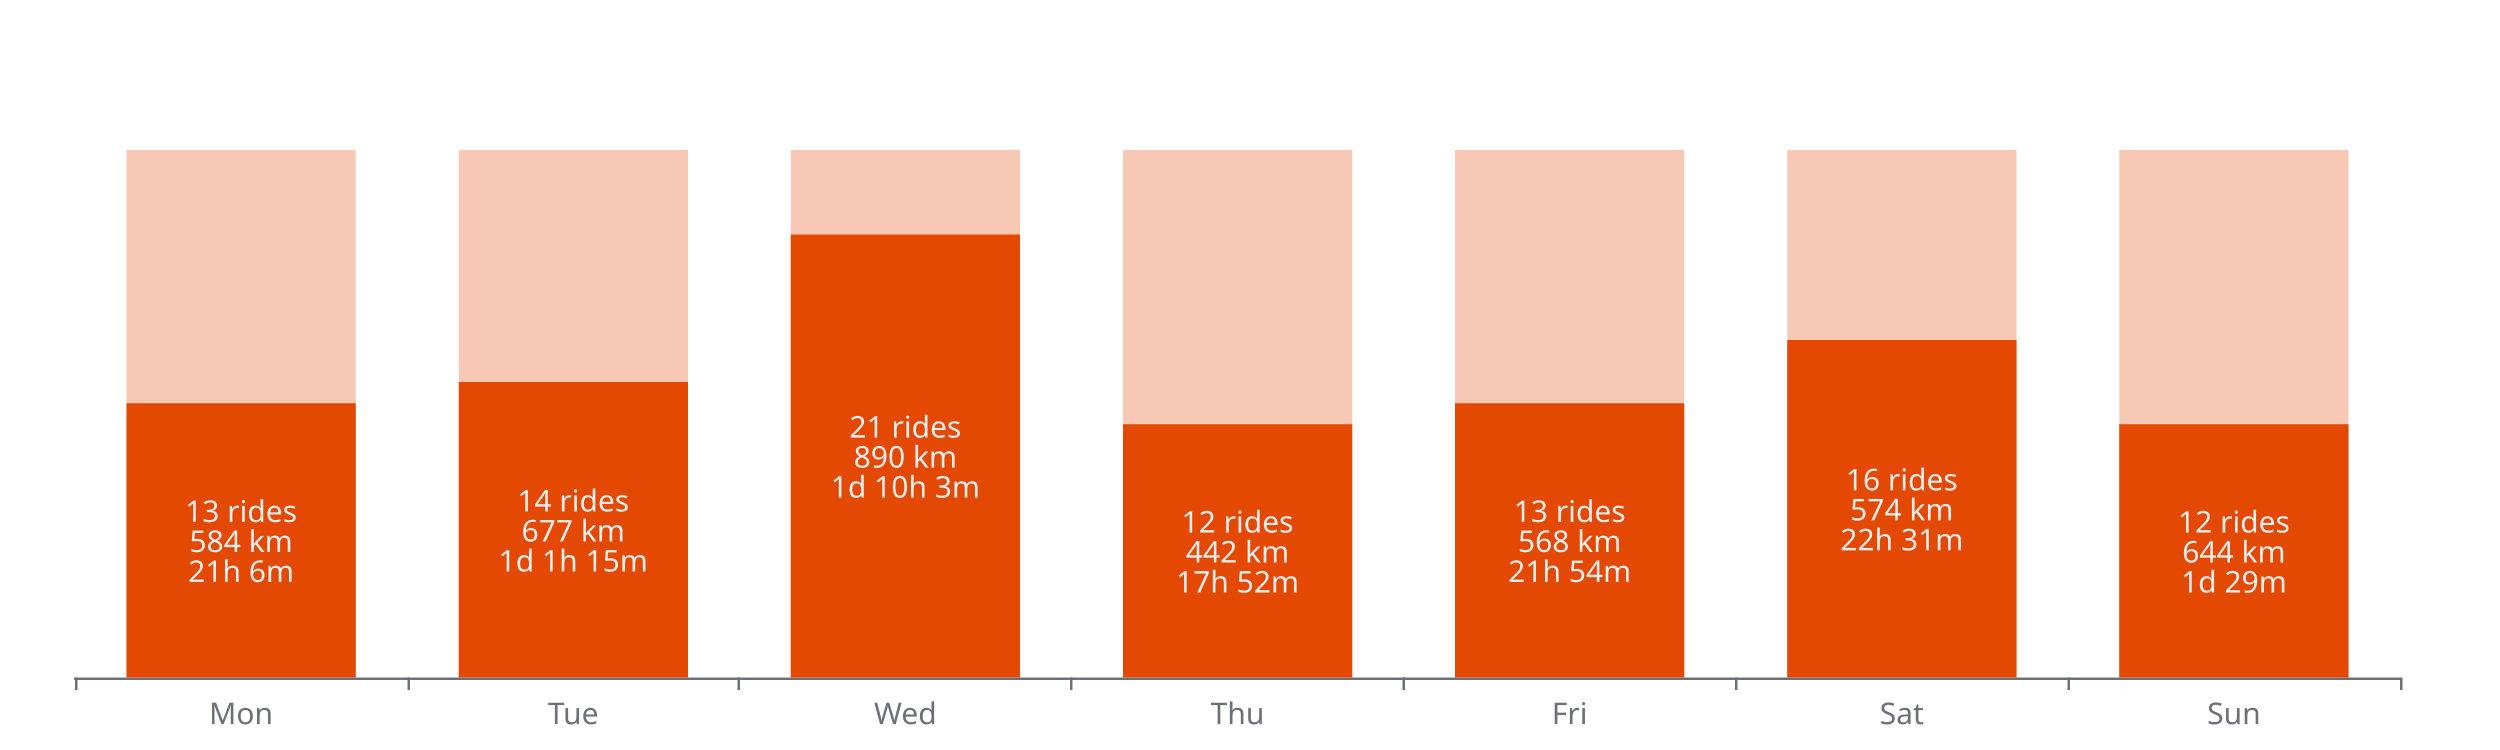
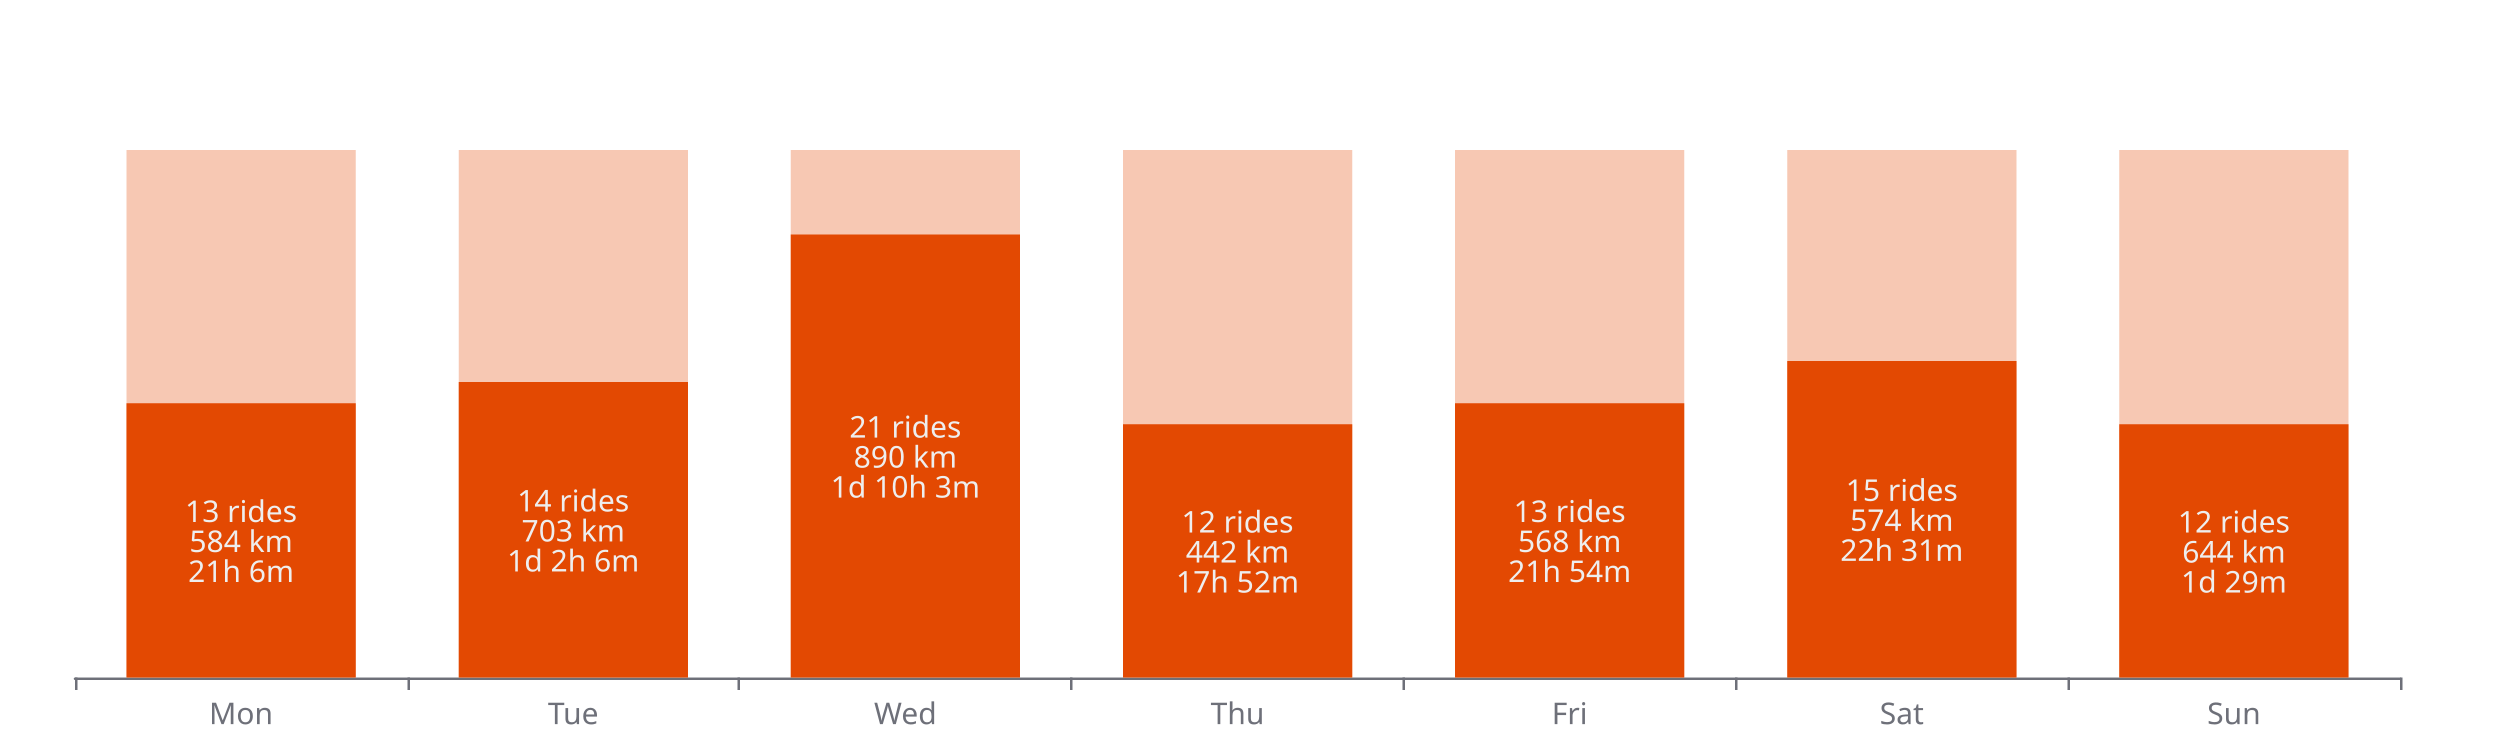
<svg xmlns="http://www.w3.org/2000/svg" width="1000" height="300" version="1.1" baseProfile="full" viewBox="0 0 1000 300">
  <rect width="1000" height="300" x="0" y="0" id="0" fill="none" />
  <path d="M30 271.5L960 271.5" fill="none" stroke="#6E7079" stroke-linecap="round" />
  <path d="M30.5 271L30.5 276" fill="none" stroke="#6E7079" />
  <path d="M163.5 271L163.5 276" fill="none" stroke="#6E7079" />
  <path d="M295.5 271L295.5 276" fill="none" stroke="#6E7079" />
  <path d="M428.5 271L428.5 276" fill="none" stroke="#6E7079" />
  <path d="M561.5 271L561.5 276" fill="none" stroke="#6E7079" />
  <path d="M694.5 271L694.5 276" fill="none" stroke="#6E7079" />
  <path d="M827.5 271L827.5 276" fill="none" stroke="#6E7079" />
  <path d="M960.5 271L960.5 276" fill="none" stroke="#6E7079" />
  <text dominant-baseline="central" text-anchor="middle" style="font-size:12px;font-family:sans-serif;" y="6" transform="translate(96.4286 279)" fill="#6E7079">Mon</text>
  <text dominant-baseline="central" text-anchor="middle" style="font-size:12px;font-family:sans-serif;" y="6" transform="translate(229.2857 279)" fill="#6E7079">Tue</text>
  <text dominant-baseline="central" text-anchor="middle" style="font-size:12px;font-family:sans-serif;" y="6" transform="translate(362.1429 279)" fill="#6E7079">Wed</text>
  <text dominant-baseline="central" text-anchor="middle" style="font-size:12px;font-family:sans-serif;" y="6" transform="translate(495 279)" fill="#6E7079">Thu</text>
  <text dominant-baseline="central" text-anchor="middle" style="font-size:12px;font-family:sans-serif;" y="6" transform="translate(627.8571 279)" fill="#6E7079">Fri</text>
  <text dominant-baseline="central" text-anchor="middle" style="font-size:12px;font-family:sans-serif;" y="6" transform="translate(760.7143 279)" fill="#6E7079">Sat</text>
  <text dominant-baseline="central" text-anchor="middle" style="font-size:12px;font-family:sans-serif;" y="6" transform="translate(893.5714 279)" fill="#6E7079">Sun</text>
  <path d="M50.6 60l91.7 0l0 211l-91.7 0Z" fill="rgb(227,73,2)" fill-opacity="0.3" />
  <path d="M183.5 60l91.7 0l0 211l-91.7 0Z" fill="rgb(227,73,2)" fill-opacity="0.3" />
  <path d="M316.3 60l91.7 0l0 211l-91.7 0Z" fill="rgb(227,73,2)" fill-opacity="0.3" />
  <path d="M449.2 60l91.7 0l0 211l-91.7 0Z" fill="rgb(227,73,2)" fill-opacity="0.3" />
  <path d="M582 60l91.7 0l0 211l-91.7 0Z" fill="rgb(227,73,2)" fill-opacity="0.3" />
  <path d="M714.9 60l91.7 0l0 211l-91.7 0Z" fill="rgb(227,73,2)" fill-opacity="0.3" />
  <path d="M847.7 60l91.7 0l0 211l-91.7 0Z" fill="rgb(227,73,2)" fill-opacity="0.3" />
  <path d="M50.6 271l91.7 0l0 -109.7l-91.7 0Z" fill="#E34902" />
  <path d="M183.5 271l91.7 0l0 -118.2l-91.7 0Z" fill="#E34902" />
  <path d="M316.3 271l91.7 0l0 -177.2l-91.7 0Z" fill="#E34902" />
  <path d="M449.2 271l91.7 0l0 -101.3l-91.7 0Z" fill="#E34902" />
  <path d="M582 271l91.7 0l0 -109.7l-91.7 0Z" fill="#E34902" />
-   <path d="M714.9 271l91.7 0l0 -135l-91.7 0Z" fill="#E34902" />
+   <path d="M714.9 271l91.7 0l0 -126.6l-91.7 0Z" fill="#E34902" />
  <path d="M847.7 271l91.7 0l0 -101.3l-91.7 0Z" fill="#E34902" />
  <text dominant-baseline="central" text-anchor="middle" style="font-size:12px;font-family:sans-serif;" xml:space="preserve" y="-12" transform="translate(96.4286 216.14)" fill="#eee" stroke="#E34902" stroke-width="2" paint-order="stroke" stroke-miterlimit="2">13 rides</text>
  <text dominant-baseline="central" text-anchor="middle" style="font-size:12px;font-family:sans-serif;" xml:space="preserve" transform="translate(96.4286 216.14)" fill="#eee" stroke="#E34902" stroke-width="2" paint-order="stroke" stroke-miterlimit="2">584 km</text>
  <text dominant-baseline="central" text-anchor="middle" style="font-size:12px;font-family:sans-serif;" xml:space="preserve" y="12" transform="translate(96.4286 216.14)" fill="#eee" stroke="#E34902" stroke-width="2" paint-order="stroke" stroke-miterlimit="2">21h 6m</text>
  <text dominant-baseline="central" text-anchor="middle" style="font-size:12px;font-family:sans-serif;" xml:space="preserve" y="-12" transform="translate(229.2857 211.92)" fill="#eee" stroke="#E34902" stroke-width="2" paint-order="stroke" stroke-miterlimit="2">14 rides</text>
-   <text dominant-baseline="central" text-anchor="middle" style="font-size:12px;font-family:sans-serif;" xml:space="preserve" transform="translate(229.2857 211.92)" fill="#eee" stroke="#E34902" stroke-width="2" paint-order="stroke" stroke-miterlimit="2">677 km</text>
-   <text dominant-baseline="central" text-anchor="middle" style="font-size:12px;font-family:sans-serif;" xml:space="preserve" y="12" transform="translate(229.2857 211.92)" fill="#eee" stroke="#E34902" stroke-width="2" paint-order="stroke" stroke-miterlimit="2">1d 1h 15m</text>
+   <text dominant-baseline="central" text-anchor="middle" style="font-size:12px;font-family:sans-serif;" xml:space="preserve" transform="translate(229.2857 211.92)" fill="#eee" stroke="#E34902" stroke-width="2" paint-order="stroke" stroke-miterlimit="2">703 km</text>
+   <text dominant-baseline="central" text-anchor="middle" style="font-size:12px;font-family:sans-serif;" xml:space="preserve" y="12" transform="translate(229.2857 211.92)" fill="#eee" stroke="#E34902" stroke-width="2" paint-order="stroke" stroke-miterlimit="2">1d 2h 6m</text>
  <text dominant-baseline="central" text-anchor="middle" style="font-size:12px;font-family:sans-serif;" xml:space="preserve" y="-12" transform="translate(362.1429 182.38)" fill="#eee" stroke="#E34902" stroke-width="2" paint-order="stroke" stroke-miterlimit="2">21 rides</text>
  <text dominant-baseline="central" text-anchor="middle" style="font-size:12px;font-family:sans-serif;" xml:space="preserve" transform="translate(362.1429 182.38)" fill="#eee" stroke="#E34902" stroke-width="2" paint-order="stroke" stroke-miterlimit="2">890 km</text>
  <text dominant-baseline="central" text-anchor="middle" style="font-size:12px;font-family:sans-serif;" xml:space="preserve" y="12" transform="translate(362.1429 182.38)" fill="#eee" stroke="#E34902" stroke-width="2" paint-order="stroke" stroke-miterlimit="2">1d 10h 3m</text>
  <text dominant-baseline="central" text-anchor="middle" style="font-size:12px;font-family:sans-serif;" xml:space="preserve" y="-12" transform="translate(495 220.36)" fill="#eee" stroke="#E34902" stroke-width="2" paint-order="stroke" stroke-miterlimit="2">12 rides</text>
  <text dominant-baseline="central" text-anchor="middle" style="font-size:12px;font-family:sans-serif;" xml:space="preserve" transform="translate(495 220.36)" fill="#eee" stroke="#E34902" stroke-width="2" paint-order="stroke" stroke-miterlimit="2">442 km</text>
  <text dominant-baseline="central" text-anchor="middle" style="font-size:12px;font-family:sans-serif;" xml:space="preserve" y="12" transform="translate(495 220.36)" fill="#eee" stroke="#E34902" stroke-width="2" paint-order="stroke" stroke-miterlimit="2">17h 52m</text>
  <text dominant-baseline="central" text-anchor="middle" style="font-size:12px;font-family:sans-serif;" xml:space="preserve" y="-12" transform="translate(627.8571 216.14)" fill="#eee" stroke="#E34902" stroke-width="2" paint-order="stroke" stroke-miterlimit="2">13 rides</text>
  <text dominant-baseline="central" text-anchor="middle" style="font-size:12px;font-family:sans-serif;" xml:space="preserve" transform="translate(627.8571 216.14)" fill="#eee" stroke="#E34902" stroke-width="2" paint-order="stroke" stroke-miterlimit="2">568 km</text>
  <text dominant-baseline="central" text-anchor="middle" style="font-size:12px;font-family:sans-serif;" xml:space="preserve" y="12" transform="translate(627.8571 216.14)" fill="#eee" stroke="#E34902" stroke-width="2" paint-order="stroke" stroke-miterlimit="2">21h 54m</text>
-   <text dominant-baseline="central" text-anchor="middle" style="font-size:12px;font-family:sans-serif;" xml:space="preserve" y="-12" transform="translate(760.7143 203.48)" fill="#eee" stroke="#E34902" stroke-width="2" paint-order="stroke" stroke-miterlimit="2">16 rides</text>
-   <text dominant-baseline="central" text-anchor="middle" style="font-size:12px;font-family:sans-serif;" xml:space="preserve" transform="translate(760.7143 203.48)" fill="#eee" stroke="#E34902" stroke-width="2" paint-order="stroke" stroke-miterlimit="2">574 km</text>
-   <text dominant-baseline="central" text-anchor="middle" style="font-size:12px;font-family:sans-serif;" xml:space="preserve" y="12" transform="translate(760.7143 203.48)" fill="#eee" stroke="#E34902" stroke-width="2" paint-order="stroke" stroke-miterlimit="2">22h 31m</text>
+   <text dominant-baseline="central" text-anchor="middle" style="font-size:12px;font-family:sans-serif;" xml:space="preserve" y="-12" transform="translate(760.7143 207.7)" fill="#eee" stroke="#E34902" stroke-width="2" paint-order="stroke" stroke-miterlimit="2">15 rides</text>
+   <text dominant-baseline="central" text-anchor="middle" style="font-size:12px;font-family:sans-serif;" xml:space="preserve" transform="translate(760.7143 207.7)" fill="#eee" stroke="#E34902" stroke-width="2" paint-order="stroke" stroke-miterlimit="2">574 km</text>
+   <text dominant-baseline="central" text-anchor="middle" style="font-size:12px;font-family:sans-serif;" xml:space="preserve" y="12" transform="translate(760.7143 207.7)" fill="#eee" stroke="#E34902" stroke-width="2" paint-order="stroke" stroke-miterlimit="2">22h 31m</text>
  <text dominant-baseline="central" text-anchor="middle" style="font-size:12px;font-family:sans-serif;" xml:space="preserve" y="-12" transform="translate(893.5714 220.36)" fill="#eee" stroke="#E34902" stroke-width="2" paint-order="stroke" stroke-miterlimit="2">12 rides</text>
  <text dominant-baseline="central" text-anchor="middle" style="font-size:12px;font-family:sans-serif;" xml:space="preserve" transform="translate(893.5714 220.36)" fill="#eee" stroke="#E34902" stroke-width="2" paint-order="stroke" stroke-miterlimit="2">644 km</text>
  <text dominant-baseline="central" text-anchor="middle" style="font-size:12px;font-family:sans-serif;" xml:space="preserve" y="12" transform="translate(893.5714 220.36)" fill="#eee" stroke="#E34902" stroke-width="2" paint-order="stroke" stroke-miterlimit="2">1d 29m</text>
</svg>
